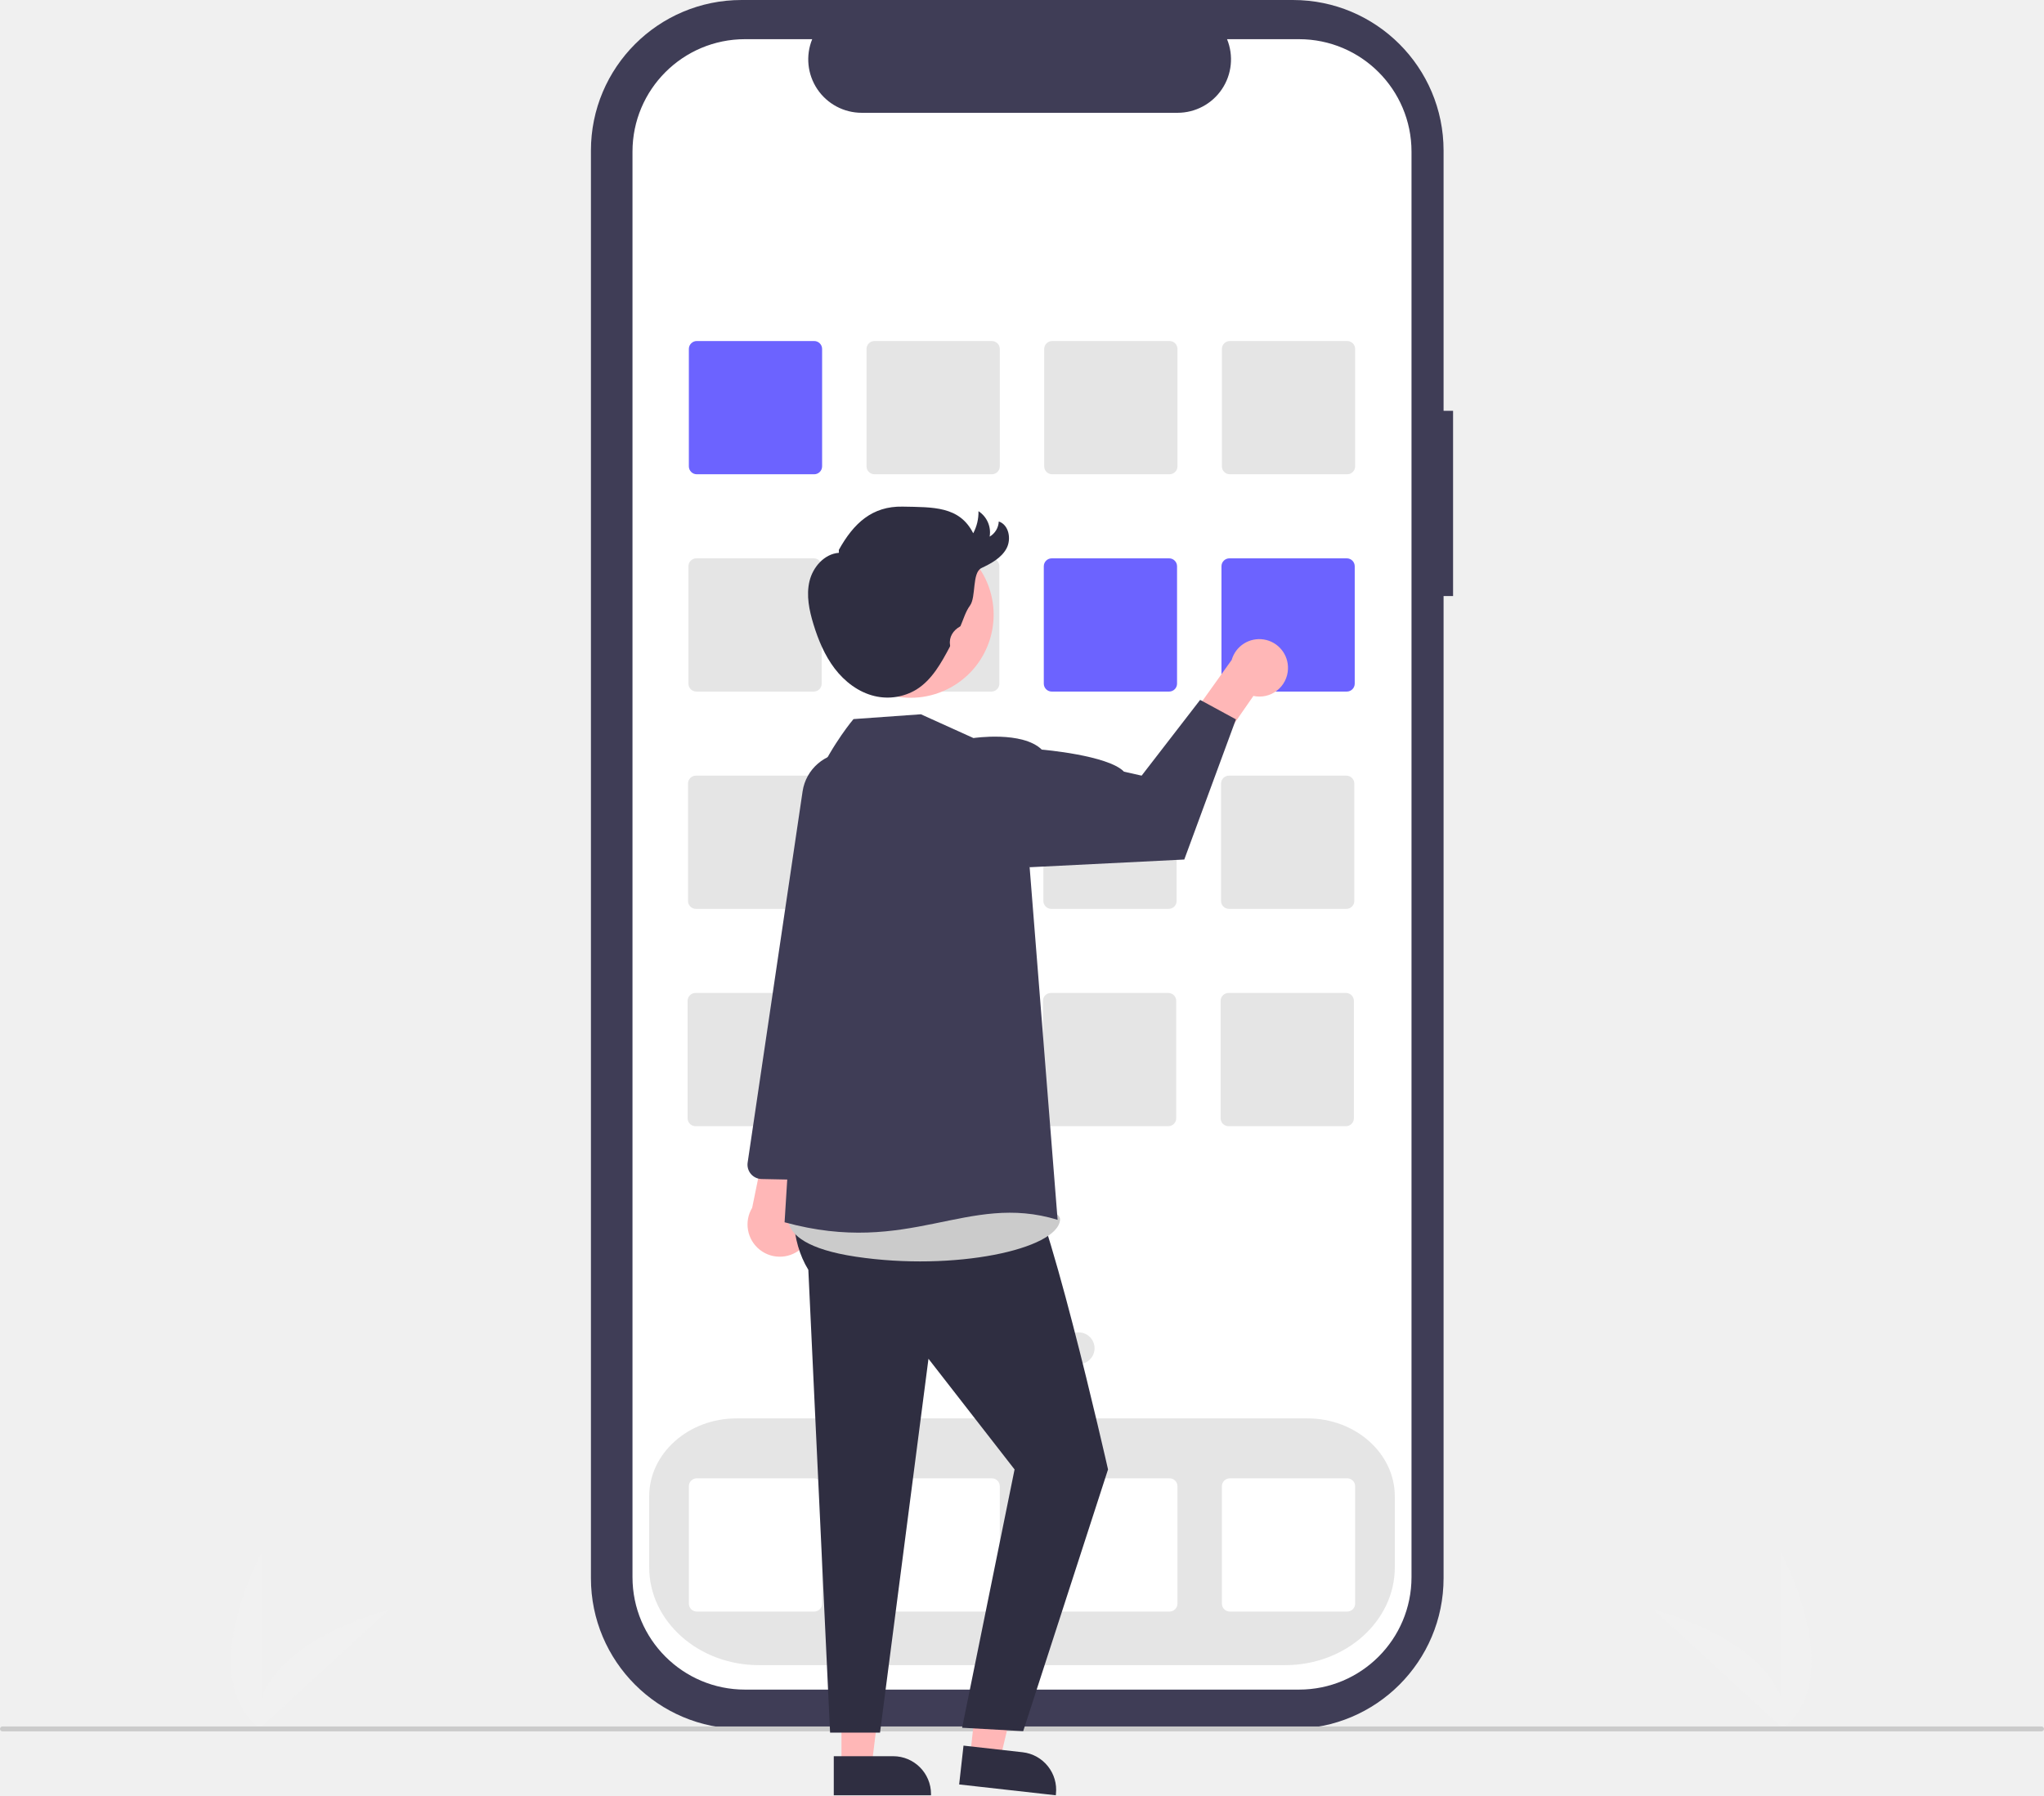
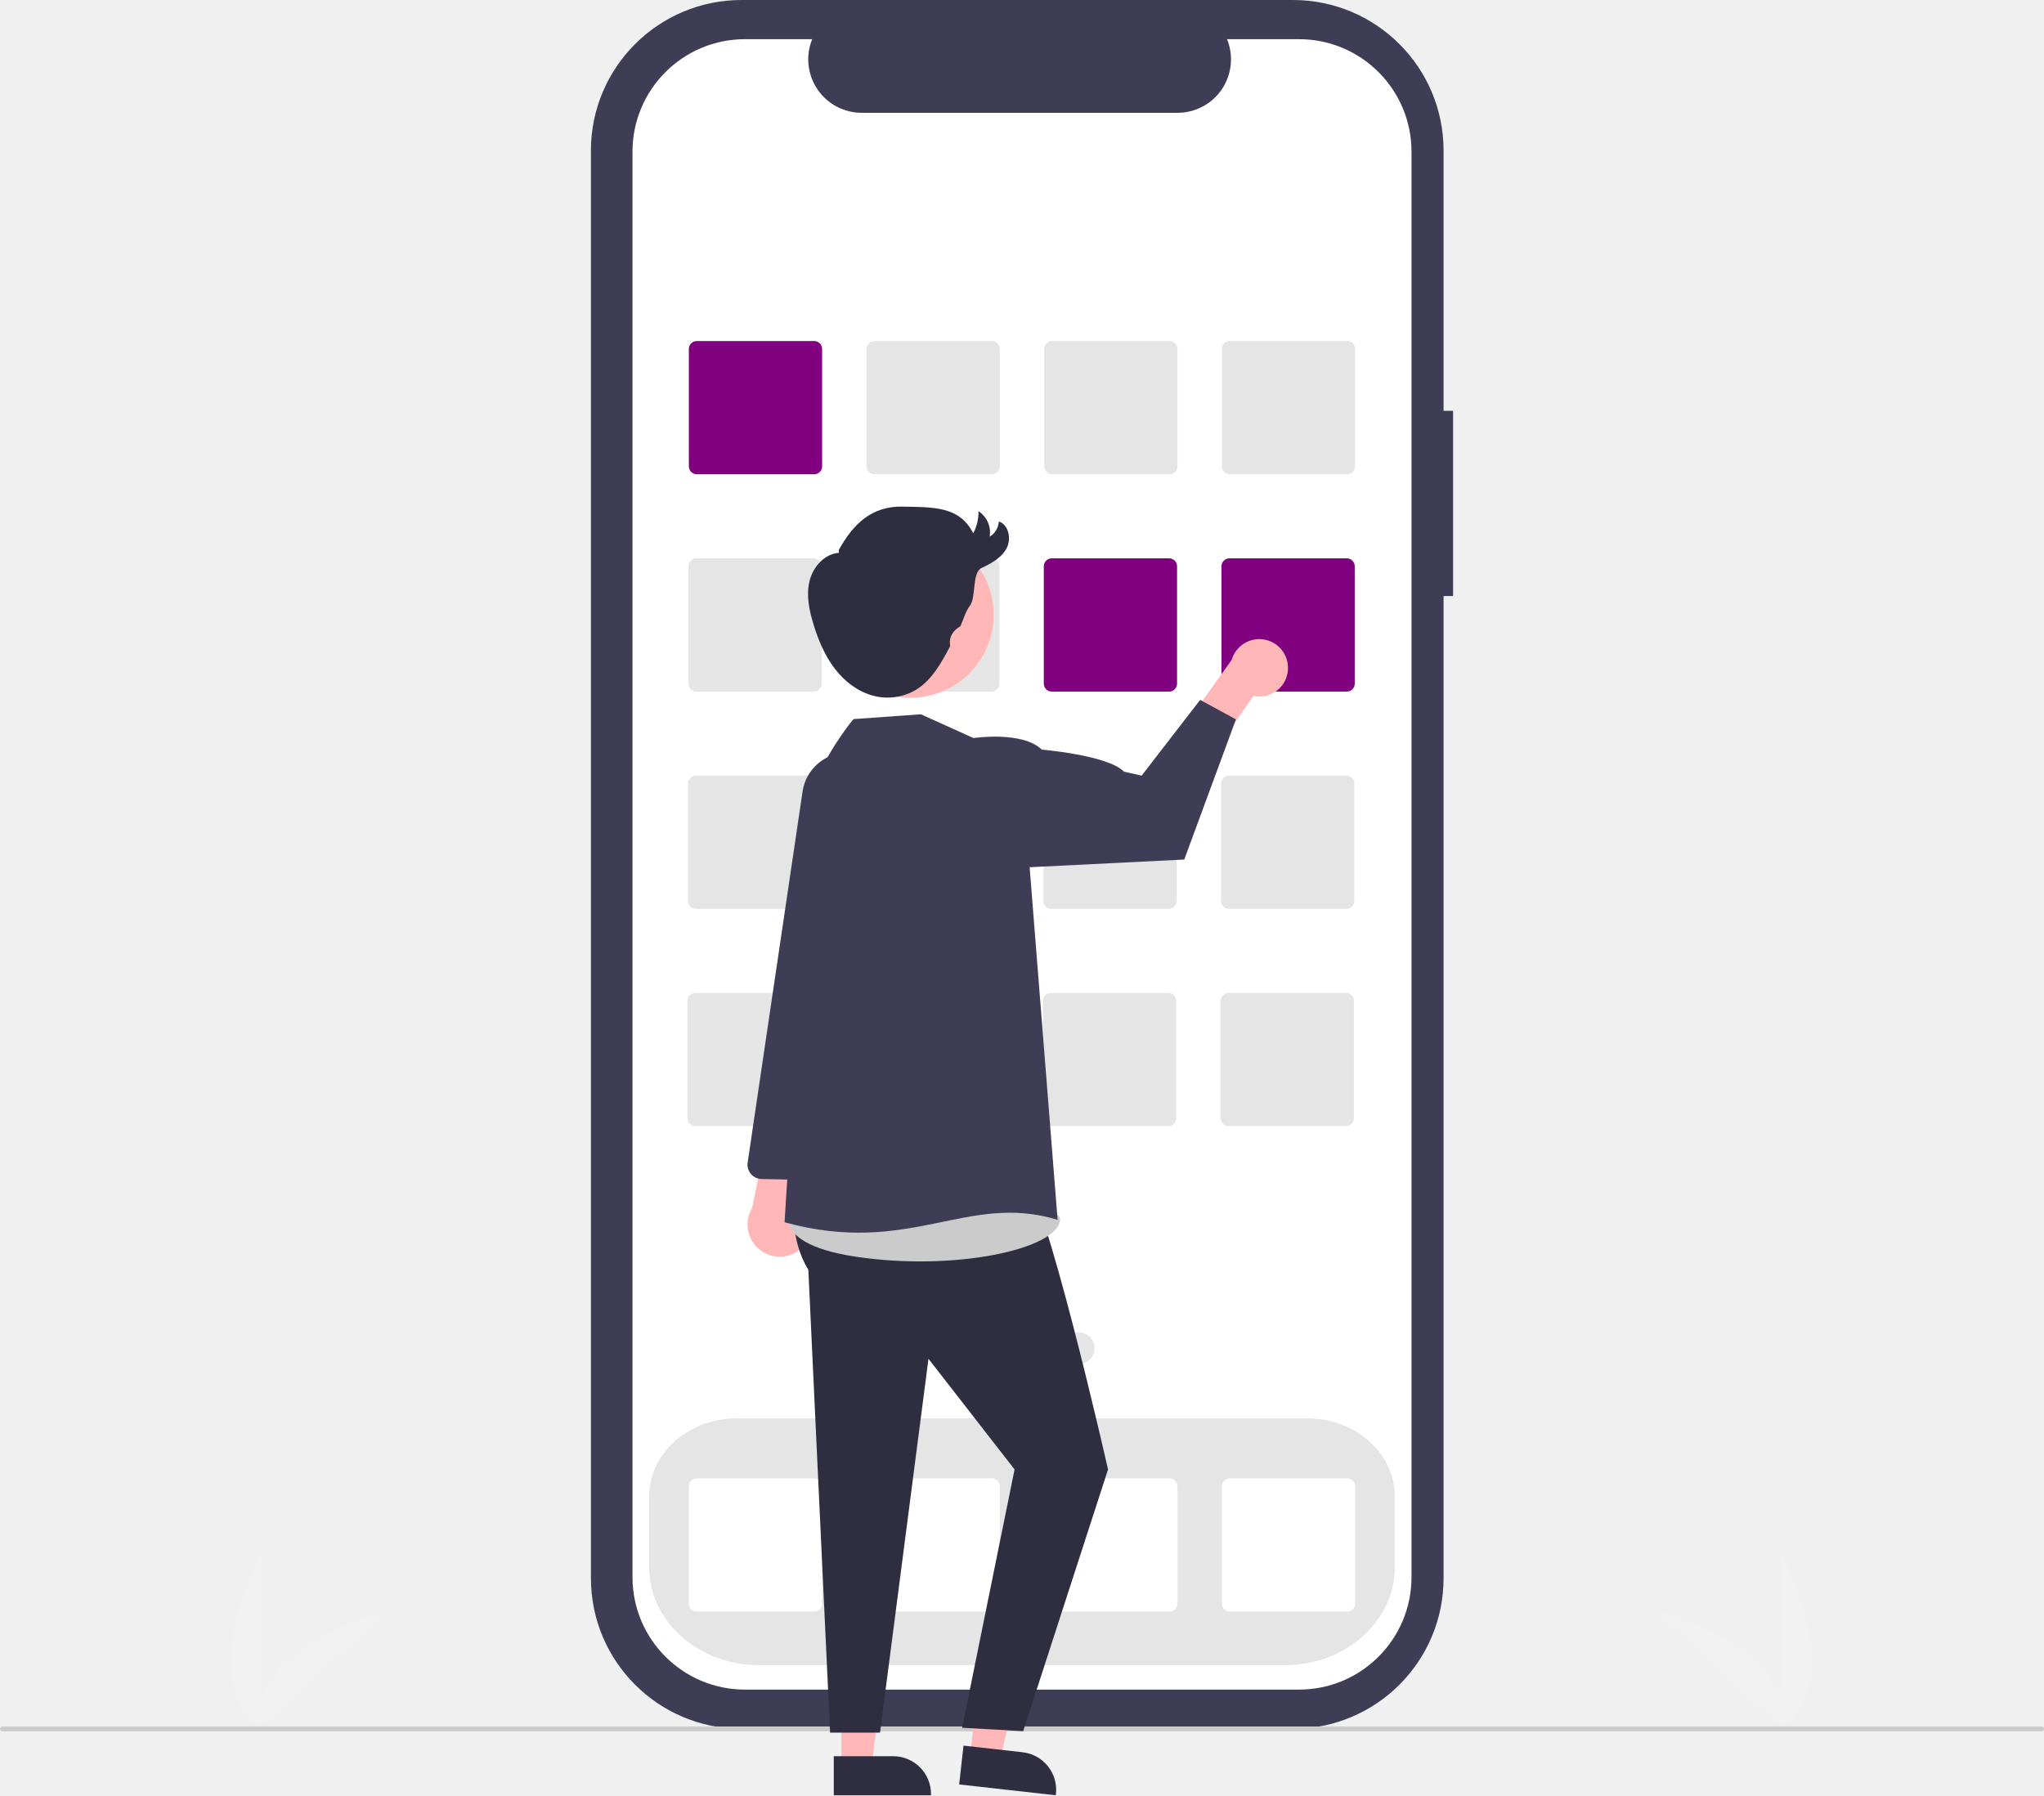
<svg xmlns="http://www.w3.org/2000/svg" data-name="Layer 1" width="831" height="729.989" viewBox="0 0 831 729.989">
  <path d="M908.476,788.577v-72.34S936.668,767.523,908.476,788.577Z" transform="translate(-184.5 -85.00533)" fill="#f1f1f1" />
  <path d="M910.218,788.564,856.928,739.643S913.773,753.558,910.218,788.564Z" transform="translate(-184.5 -85.00533)" fill="#f1f1f1" />
  <path d="M290.959,788.577v-72.34S262.767,767.523,290.959,788.577Z" transform="translate(-184.5 -85.00533)" fill="#f1f1f1" />
  <path d="M289.218,788.564l53.29-48.921S285.662,753.558,289.218,788.564Z" transform="translate(-184.5 -85.00533)" fill="#f1f1f1" />
  <path d="M775.256,252.054h-3.862V146.245a61.239,61.239,0,0,0-61.239-61.239H485.984a61.239,61.239,0,0,0-61.239,61.239V726.72a61.239,61.239,0,0,0,61.239,61.239H710.154a61.239,61.239,0,0,0,61.239-61.239V327.37h3.862Z" transform="translate(-184.5 -85.00533)" fill="#3f3d56" />
  <path d="M712.625,100.938H683.363a21.728,21.728,0,0,1-20.117,29.933H534.822a21.728,21.728,0,0,1-20.117-29.934H487.375a45.733,45.733,0,0,0-45.733,45.733V726.294a45.733,45.733,0,0,0,45.733,45.733H712.625a45.733,45.733,0,0,0,45.733-45.733h0V146.67A45.733,45.733,0,0,0,712.625,100.938Z" transform="translate(-184.5 -85.00533)" fill="#fff" />
  <path d="M706.983,762.075H493.017c-24.585,0-44.587-17.853-44.587-39.796V693.469c0-17.49,15.929-31.719,35.508-31.719H716.061c19.579,0,35.508,14.229,35.508,31.719v28.811C751.569,744.223,731.568,762.075,706.983,762.075Z" transform="translate(-184.5 -85.00533)" fill="#e5e5e5" />
-   <path d="M515.509,277.85H467.782a3.229,3.229,0,0,1-3.225-3.225V226.898a3.229,3.229,0,0,1,3.225-3.225h47.728a3.229,3.229,0,0,1,3.225,3.225v47.728A3.229,3.229,0,0,1,515.509,277.85Z" transform="translate(-184.5 -85.00533)" fill="#6c63ff" />
+   <path d="M515.509,277.85H467.782a3.229,3.229,0,0,1-3.225-3.225V226.898a3.229,3.229,0,0,1,3.225-3.225h47.728a3.229,3.229,0,0,1,3.225,3.225v47.728A3.229,3.229,0,0,1,515.509,277.85Z" transform="translate(-184.5 -85.00533)" fill="#800080" />
  <path d="M587.746,277.85h-47.727a3.229,3.229,0,0,1-3.225-3.225V226.898a3.229,3.229,0,0,1,3.225-3.225h47.727a3.229,3.229,0,0,1,3.225,3.225v47.728A3.229,3.229,0,0,1,587.746,277.85Z" transform="translate(-184.5 -85.00533)" fill="#e5e5e5" />
  <path d="M659.982,277.85h-47.727a3.229,3.229,0,0,1-3.225-3.225V226.898a3.229,3.229,0,0,1,3.225-3.225h47.727a3.229,3.229,0,0,1,3.225,3.225v47.728A3.229,3.229,0,0,1,659.982,277.85Z" transform="translate(-184.5 -85.00533)" fill="#e5e5e5" />
  <path d="M732.218,277.85H684.491a3.229,3.229,0,0,1-3.225-3.225V226.898a3.229,3.229,0,0,1,3.225-3.225h47.728a3.229,3.229,0,0,1,3.225,3.225v47.728A3.229,3.229,0,0,1,732.218,277.85Z" transform="translate(-184.5 -85.00533)" fill="#e5e5e5" />
  <path d="M515.339,366.211h-47.727a3.229,3.229,0,0,1-3.225-3.225v-47.727a3.229,3.229,0,0,1,3.225-3.225h47.727a3.229,3.229,0,0,1,3.225,3.225v47.727A3.229,3.229,0,0,1,515.339,366.211Z" transform="translate(-184.5 -85.00533)" fill="#e5e5e5" />
  <path d="M587.575,366.211h-47.727a3.229,3.229,0,0,1-3.225-3.225v-47.727a3.229,3.229,0,0,1,3.225-3.225h47.727a3.229,3.229,0,0,1,3.225,3.225v47.727A3.229,3.229,0,0,1,587.575,366.211Z" transform="translate(-184.5 -85.00533)" fill="#e5e5e5" />
-   <path d="M659.811,366.211H612.084a3.229,3.229,0,0,1-3.225-3.225v-47.727a3.229,3.229,0,0,1,3.225-3.225h47.728a3.229,3.229,0,0,1,3.225,3.225v47.727A3.229,3.229,0,0,1,659.811,366.211Z" transform="translate(-184.5 -85.00533)" fill="#6c63ff" />
-   <path d="M732.047,366.211h-47.727a3.229,3.229,0,0,1-3.225-3.225v-47.727a3.229,3.229,0,0,1,3.225-3.225h47.727a3.229,3.229,0,0,1,3.225,3.225v47.727A3.229,3.229,0,0,1,732.047,366.211Z" transform="translate(-184.5 -85.00533)" fill="#6c63ff" />
+   <path d="M659.811,366.211H612.084a3.229,3.229,0,0,1-3.225-3.225v-47.727a3.229,3.229,0,0,1,3.225-3.225h47.728a3.229,3.229,0,0,1,3.225,3.225v47.727A3.229,3.229,0,0,1,659.811,366.211Z" transform="translate(-184.5 -85.00533)" fill="#800080" />
+   <path d="M732.047,366.211h-47.727a3.229,3.229,0,0,1-3.225-3.225v-47.727a3.229,3.229,0,0,1,3.225-3.225h47.727a3.229,3.229,0,0,1,3.225,3.225v47.727A3.229,3.229,0,0,1,732.047,366.211Z" transform="translate(-184.5 -85.00533)" fill="#800080" />
  <path d="M515.168,454.571H467.44a3.229,3.229,0,0,1-3.225-3.225v-47.727a3.229,3.229,0,0,1,3.225-3.225H515.168a3.229,3.229,0,0,1,3.225,3.225v47.727A3.229,3.229,0,0,1,515.168,454.571Z" transform="translate(-184.5 -85.00533)" fill="#e5e5e5" />
  <path d="M587.404,454.571H539.677a3.229,3.229,0,0,1-3.225-3.225v-47.727a3.229,3.229,0,0,1,3.225-3.225h47.728a3.229,3.229,0,0,1,3.225,3.225v47.727A3.229,3.229,0,0,1,587.404,454.571Z" transform="translate(-184.5 -85.00533)" fill="#e5e5e5" />
  <path d="M659.64,454.571H611.913a3.229,3.229,0,0,1-3.225-3.225v-47.727a3.229,3.229,0,0,1,3.225-3.225h47.727a3.229,3.229,0,0,1,3.225,3.225v47.727A3.229,3.229,0,0,1,659.64,454.571Z" transform="translate(-184.5 -85.00533)" fill="#e5e5e5" />
  <path d="M731.877,454.571h-47.727a3.229,3.229,0,0,1-3.225-3.225v-47.727a3.229,3.229,0,0,1,3.225-3.225h47.727a3.229,3.229,0,0,1,3.225,3.225v47.727A3.229,3.229,0,0,1,731.877,454.571Z" transform="translate(-184.5 -85.00533)" fill="#e5e5e5" />
  <path d="M514.997,542.931H467.27a3.229,3.229,0,0,1-3.225-3.225v-47.727a3.229,3.229,0,0,1,3.225-3.225H514.997a3.229,3.229,0,0,1,3.225,3.225v47.727A3.229,3.229,0,0,1,514.997,542.931Z" transform="translate(-184.5 -85.00533)" fill="#e5e5e5" />
  <path d="M587.234,542.931H539.506a3.229,3.229,0,0,1-3.225-3.225v-47.727a3.229,3.229,0,0,1,3.225-3.225h47.727a3.229,3.229,0,0,1,3.225,3.225v47.727A3.229,3.229,0,0,1,587.234,542.931Z" transform="translate(-184.5 -85.00533)" fill="#e5e5e5" />
  <path d="M659.47,542.931h-47.727a3.229,3.229,0,0,1-3.225-3.225v-47.727a3.229,3.229,0,0,1,3.225-3.225h47.727a3.229,3.229,0,0,1,3.225,3.225v47.727A3.229,3.229,0,0,1,659.47,542.931Z" transform="translate(-184.5 -85.00533)" fill="#e5e5e5" />
  <path d="M731.706,542.931H683.978a3.229,3.229,0,0,1-3.225-3.225v-47.727a3.229,3.229,0,0,1,3.225-3.225H731.706a3.229,3.229,0,0,1,3.225,3.225v47.727A3.229,3.229,0,0,1,731.706,542.931Z" transform="translate(-184.5 -85.00533)" fill="#e5e5e5" />
  <path d="M515.509,740.291H467.782a3.229,3.229,0,0,1-3.225-3.225v-47.727a3.229,3.229,0,0,1,3.225-3.225h47.728a3.229,3.229,0,0,1,3.225,3.225v47.727A3.229,3.229,0,0,1,515.509,740.291Z" transform="translate(-184.5 -85.00533)" fill="#fff" />
  <path d="M587.746,740.291h-47.727a3.229,3.229,0,0,1-3.225-3.225v-47.727a3.229,3.229,0,0,1,3.225-3.225h47.727a3.229,3.229,0,0,1,3.225,3.225v47.727A3.229,3.229,0,0,1,587.746,740.291Z" transform="translate(-184.5 -85.00533)" fill="#fff" />
  <path d="M659.982,740.291h-47.727a3.229,3.229,0,0,1-3.225-3.225v-47.727a3.229,3.229,0,0,1,3.225-3.225h47.727a3.229,3.229,0,0,1,3.225,3.225v47.727A3.229,3.229,0,0,1,659.982,740.291Z" transform="translate(-184.5 -85.00533)" fill="#fff" />
  <path d="M732.218,740.291H684.491a3.229,3.229,0,0,1-3.225-3.225v-47.727a3.229,3.229,0,0,1,3.225-3.225h47.728a3.229,3.229,0,0,1,3.225,3.225v47.727A3.229,3.229,0,0,1,732.218,740.291Z" transform="translate(-184.5 -85.00533)" fill="#fff" />
  <circle cx="392.111" cy="548.221" r="6.45" fill="#e5e5e5" />
  <circle cx="415.329" cy="548.221" r="6.45" fill="#e5e5e5" />
  <circle cx="438.548" cy="548.221" r="6.45" fill="#e5e5e5" />
  <path d="M1014.5,789.005h-829a1,1,0,0,1,0-2h829a1,1,0,0,1,0,2Z" transform="translate(-184.5 -85.00533)" fill="#cbcbcb" />
  <path d="M510.864,592.107a13.049,13.049,0,0,0-1.76-19.932l12.596-44.629-22.964,7.303-8.44,41.261A13.12,13.12,0,0,0,510.864,592.107Z" transform="translate(-184.5 -85.00533)" fill="#ffb7b7" />
  <path d="M517.394,564.752a5.969,5.969,0,0,1-1.245.105l-22.03-.441a5.839,5.839,0,0,1-5.659-6.693L510.807,406.732a18.512,18.512,0,0,1,18.257-15.717h0a18.413,18.413,0,0,1,17.83,22.825l-15.84,64.157L522.071,559.658A5.806,5.806,0,0,1,517.394,564.752Z" transform="translate(-184.5 -85.00533)" fill="#3f3d56" />
  <polygon points="342.105 718.105 354.365 718.105 360.198 670.817 342.103 670.818 342.105 718.105" fill="#ffb7b7" />
  <path d="M523.478,799.108l24.144-.001h.001a15.387,15.387,0,0,1,15.386,15.386v.5l-39.531.001Z" transform="translate(-184.5 -85.00533)" fill="#2f2e41" />
  <polygon points="394.382 714.123 406.565 715.489 417.632 669.146 399.65 667.13 394.382 714.123" fill="#ffb7b7" />
  <path d="M576.22,794.802l23.994,2.69.001 0a15.387,15.387,0,0,1,13.576,17.005l-.056.497-39.285-4.405Z" transform="translate(-184.5 -85.00533)" fill="#2f2e41" />
  <path d="M515.099,539.96s-16.808,37.209-1.965,61.377l8.843,188.168h20.303l19.697-152,35,45L575.653,787.533l24.832,1.394L634.976,682.505S608.478,565.157,599.727,562.331l-5.751-26.826Z" transform="translate(-184.5 -85.00533)" fill="#2f2e41" />
  <path d="M507.618,572.627s-15.142,17.378,24.858,23.378,82-3,83-15S507.618,572.627,507.618,572.627Z" transform="translate(-184.5 -85.00533)" fill="#cbcbcb" />
  <path d="M708.135,357.058a11.611,11.611,0,0,1-14.059,10.925l-15.12,21.804-15.491-5.957,21.785-30.492a11.674,11.674,0,0,1,22.885,3.719Z" transform="translate(-184.5 -85.00533)" fill="#ffb7b7" />
  <path d="M580.264,385.112l-21.377-9.671L531.497,377.399s-33.02,38.606-20.02,75.606l-8,129c51,14,74.183-12.258,111-1L603.104,437.636Z" transform="translate(-184.5 -85.00533)" fill="#3f3d56" />
  <path d="M565.976,394.505l14.287-9.393s19.846-3,27.78,4.697c0,0,26.927,2.254,33.43,8.975l7.16,1.614,23.787-30.802,14.556,7.909-21,57-62.872,3.131Z" transform="translate(-184.5 -85.00533)" fill="#3f3d56" />
  <circle cx="554.72" cy="334.983" r="33.745" transform="translate(-277.1994 222.1221) rotate(-28.66318)" fill="#ffb7b7" />
  <path d="M525.533,308.601c6.023-10.834,13.55-17.848,25.943-17.595s23.113-.237,28.689,10.834a18.207,18.207,0,0,0,2.143-8.979,10.283,10.283,0,0,1,4.539,10.345,7.51,7.51,0,0,0,3.708-6.165c4.136,1.376,5.212,7.205,3.119,11.029s-6.197,6.035-10.135,7.904-2.12,11.755-4.691,15.275c-1.795,2.456-2.615,5.467-3.825,8.258a.541.541,0,0,1-.245.256c-2.773,1.546-4.523,4.309-4.033,7.445a1.213,1.213,0,0,1-.039.71c-3.51,6.613-7.299,13.532-13.662,17.478a22.654,22.654,0,0,1-17.019,2.631c-6.504-1.555-12.126-5.867-16.18-11.184s-6.662-11.602-8.622-17.996c-1.738-5.671-3.002-11.735-1.624-17.505s6.047-11.112,11.962-11.558" transform="translate(-184.5 -85.00533)" fill="#2f2e41" />
</svg>
